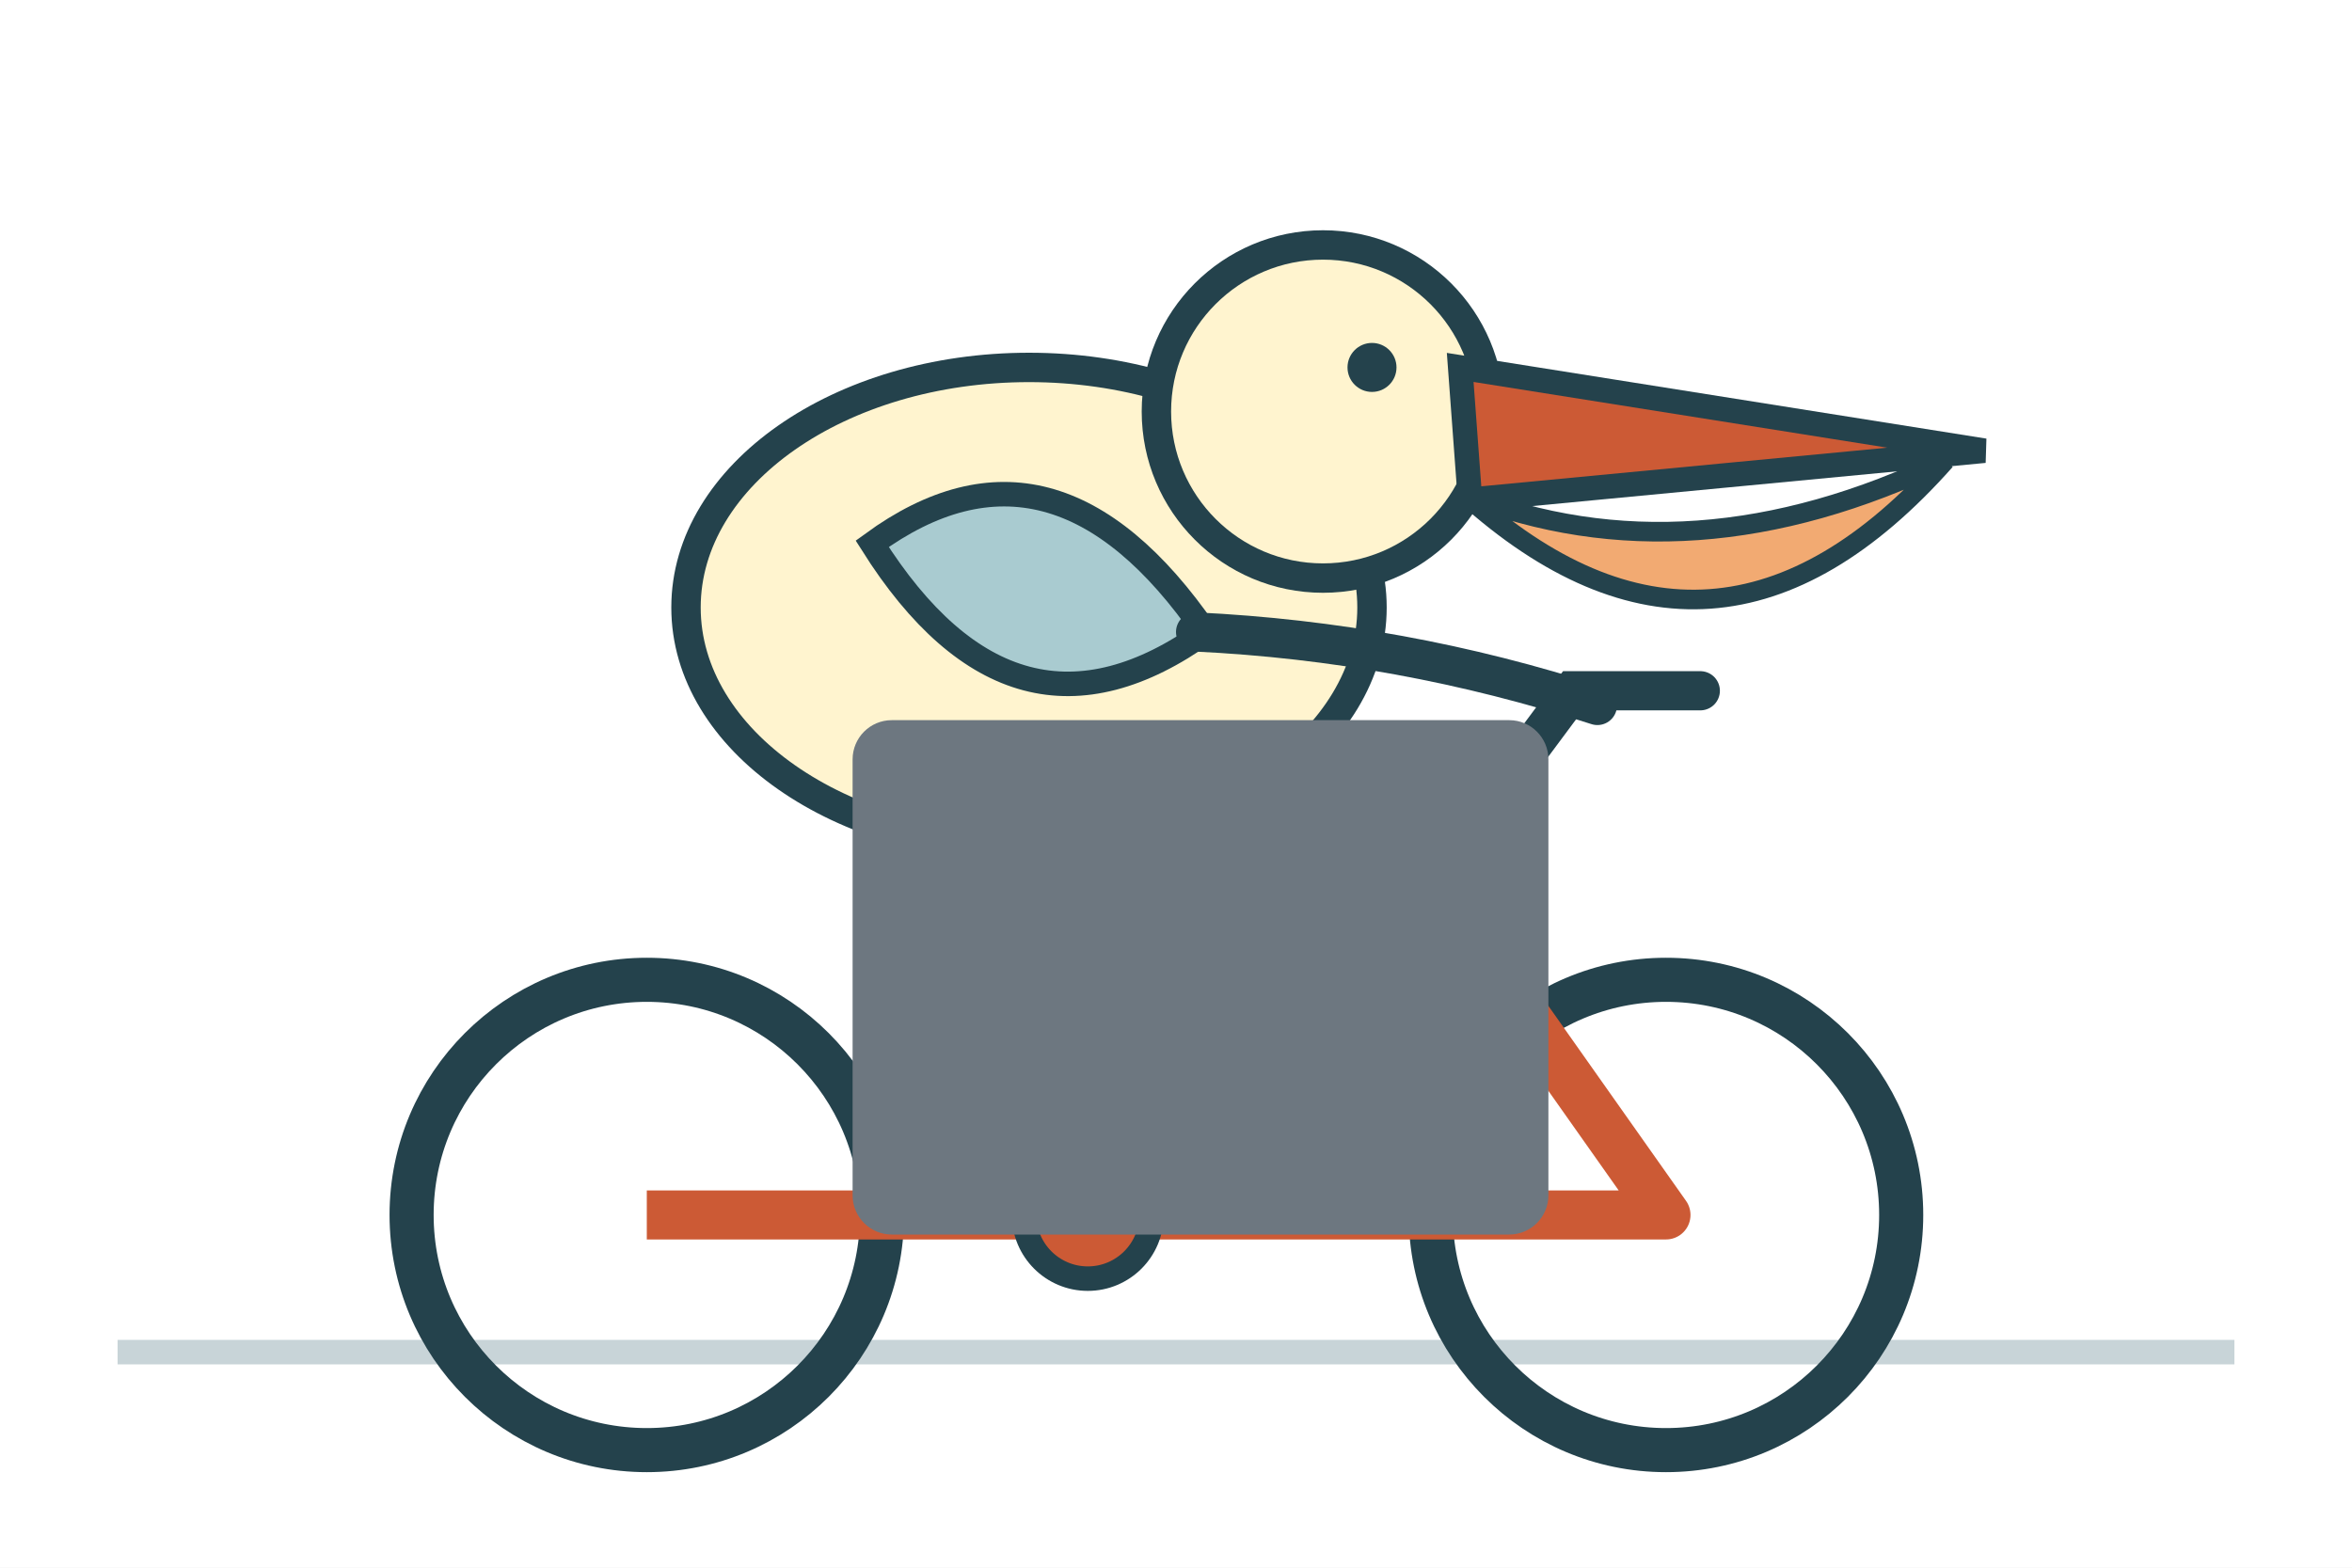
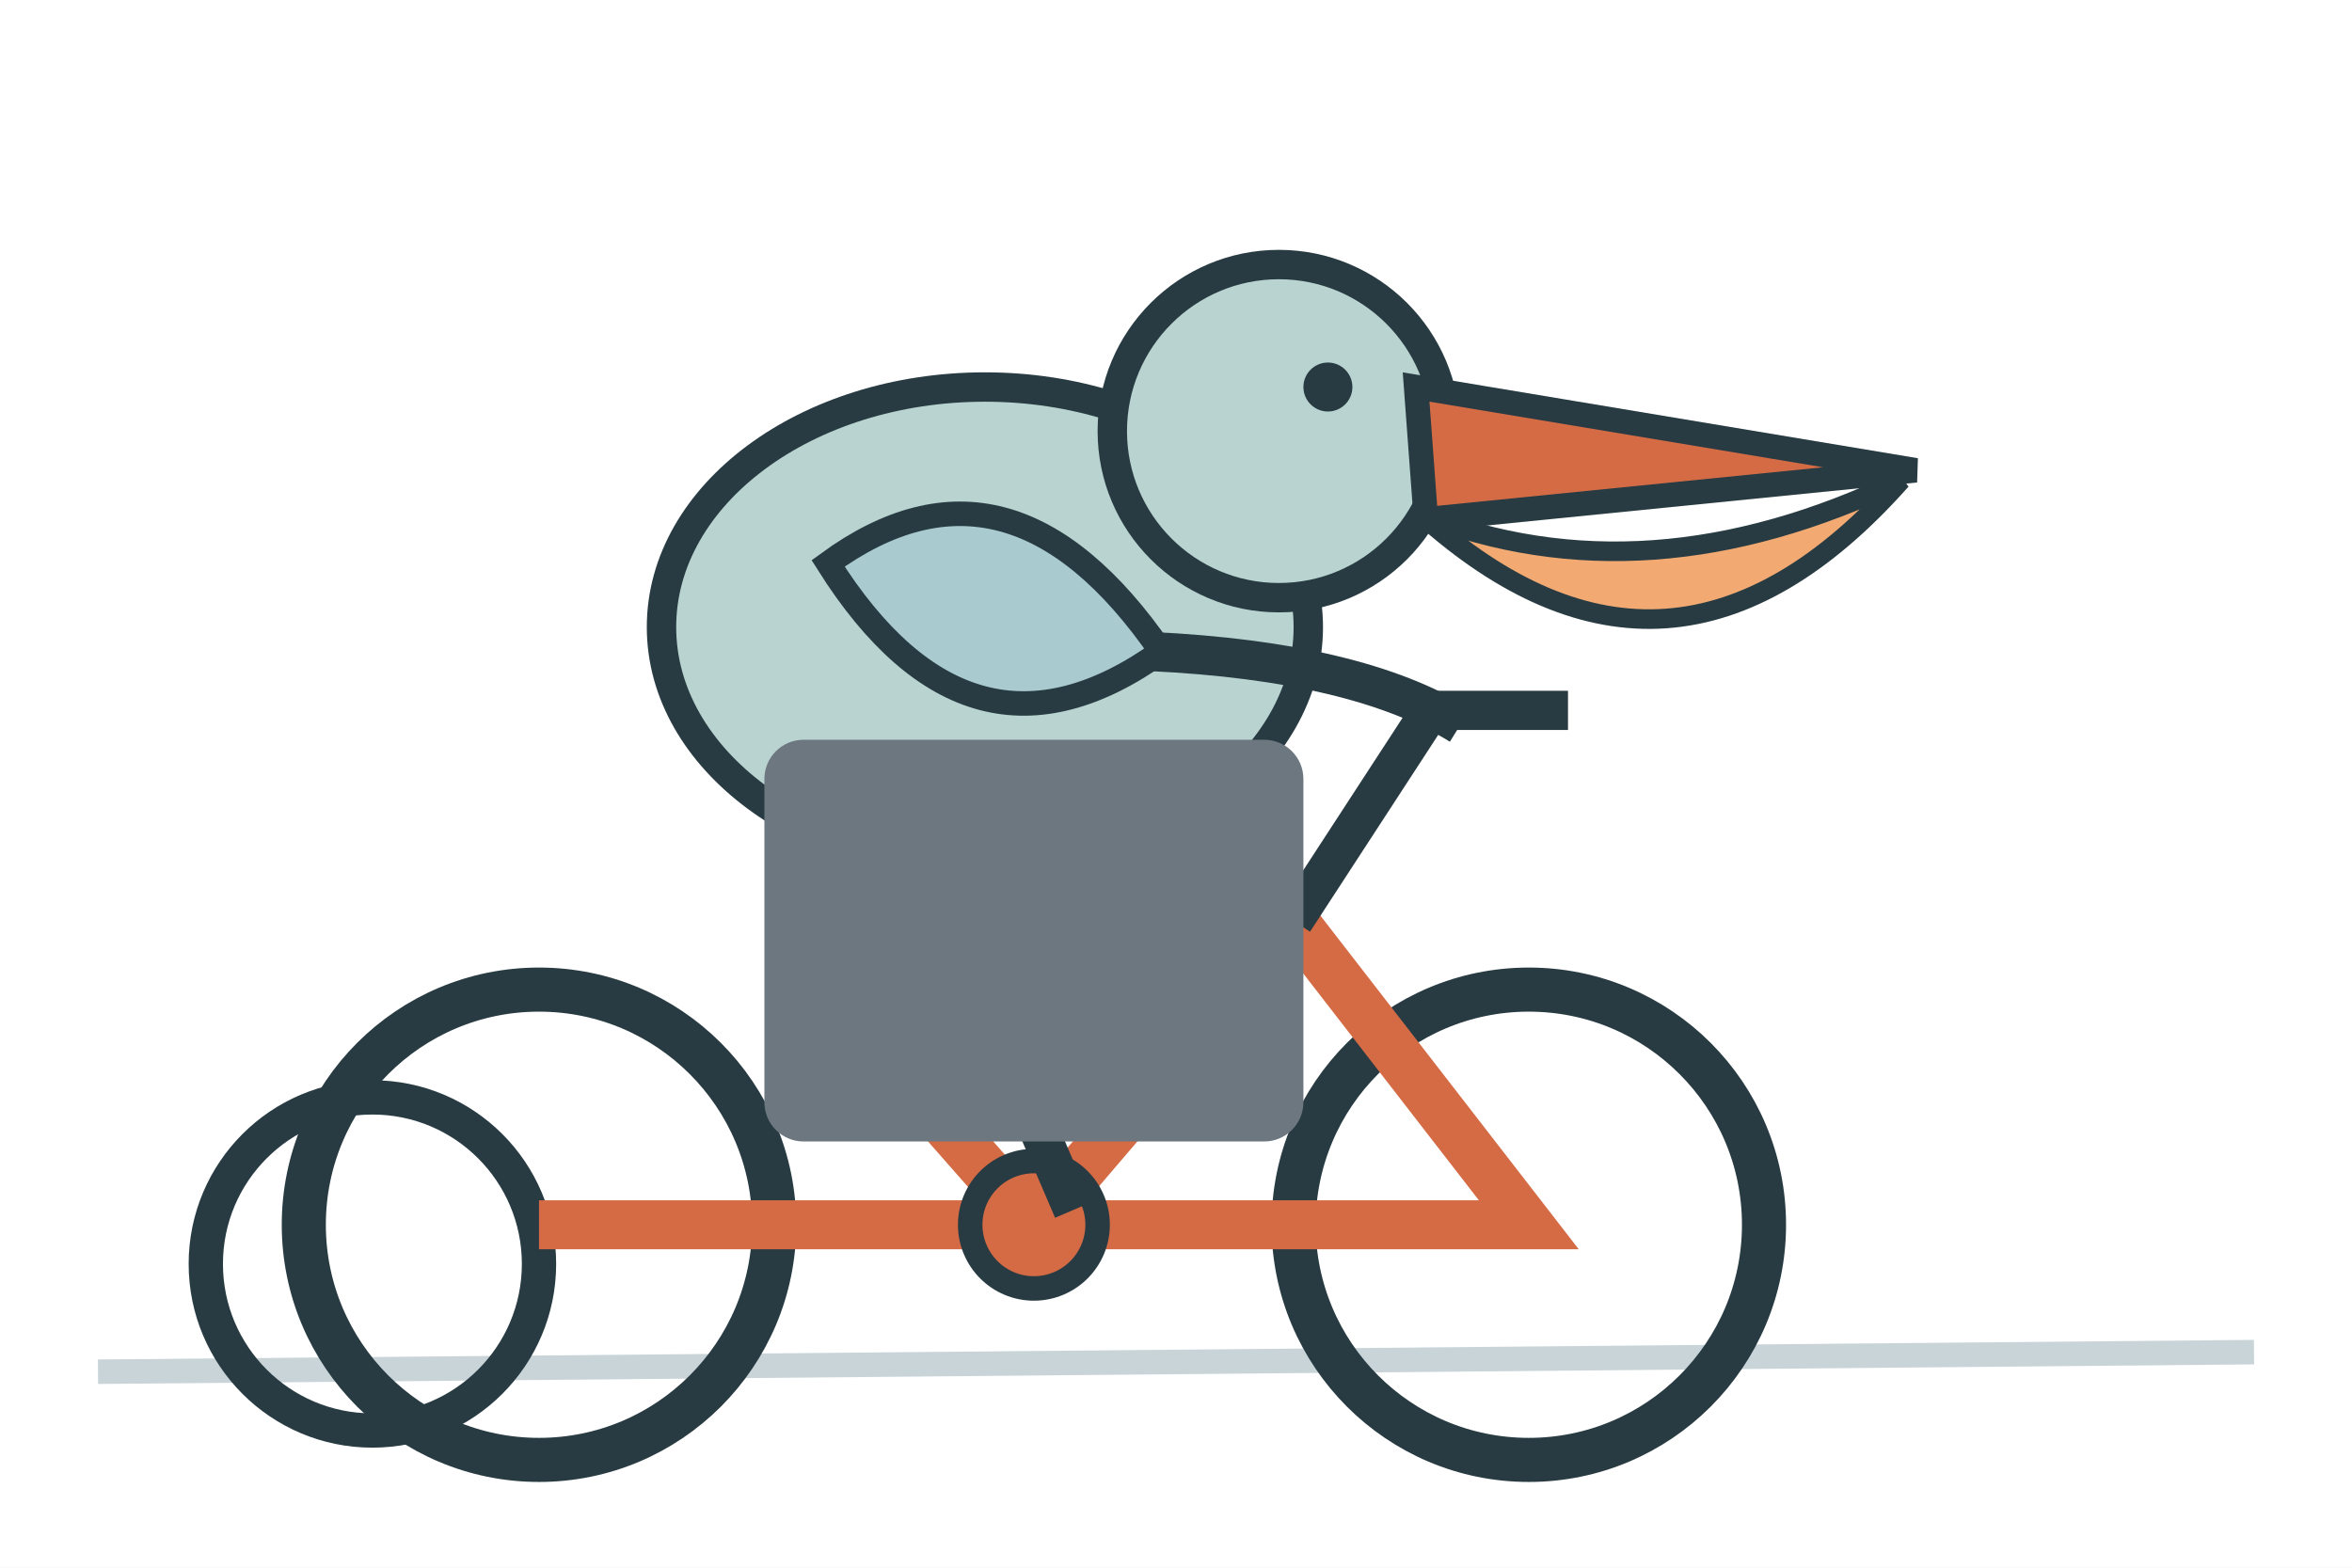
<svg xmlns="http://www.w3.org/2000/svg" width="480" height="320" viewBox="0 0 480 320">
  <rect width="480" height="320" fill="#ffffff" />
-   <path d="M24 276 H456" stroke="#c8d4d8" stroke-width="5" />
-   <circle data-role="front-wheel" cx="340" cy="248" r="48" fill="none" stroke="#24424c" stroke-width="9" />
-   <circle data-role="rear-wheel" cx="132" cy="248" r="48" fill="none" stroke="#24424c" stroke-width="9" />
-   <path data-role="frame" d="M132 248 L222 248 L292 180 L340 248 L222 248 L184 184" fill="none" stroke="#cc5a35" stroke-width="10" stroke-linejoin="round" />
-   <path data-role="handlebar" d="M292 180 L321 141 L347 141" fill="none" stroke="#24424c" stroke-width="8" stroke-linecap="round" />
-   <circle data-role="pedal" cx="222" cy="248" r="13" fill="#cc5a35" stroke="#24424c" stroke-width="5" />
-   <path data-role="frame-brace" d="M184 184 L292 180" stroke="#cc5a35" stroke-width="10" />
-   <ellipse data-role="animal body pelican" cx="210" cy="124" rx="70" ry="49" fill="#fff4cf" stroke="#24424c" stroke-width="6" />
-   <circle data-role="animal head" cx="270" cy="84" r="34" fill="#fff4cf" stroke="#24424c" stroke-width="6" />
-   <path data-role="bill" d="M298 75 L405 92 L300 102 Z" fill="#cc5a35" stroke="#24424c" stroke-width="5" />
-   <circle data-role="eye" cx="280" cy="75" r="5" fill="#24424c" />
-   <path data-role="gular pouch" d="M299 101 Q350 147 397 94 Q345 119 299 101 Z" fill="#f2aa72" stroke="#24424c" stroke-width="4" />
-   <path data-role="wing" d="M178 111 Q215 84 246 129 Q207 157 178 111 Z" fill="#a9cbd0" stroke="#24424c" stroke-width="5" />
-   <path data-role="foot pedal contact" d="M202 160 L212 201 L257 240" fill="none" stroke="#24424c" stroke-width="8" stroke-linecap="round" />
-   <path data-role="riding grip contact" d="M244 129 Q286 131 326 144" fill="none" stroke="#24424c" stroke-width="8" stroke-linecap="round" />
-   <rect data-role="obstruction" x="174" y="147" width="142" height="105" rx="8" fill="#6d7780" />
+   <path data-role="ground" d="M20 280 L460 276" stroke="#c8d4d8" stroke-width="5" />
+   <circle data-role="front-wheel" cx="312" cy="250" r="48" fill="none" stroke="#283b42" stroke-width="9" />
+   <circle data-role="rear-wheel" cx="110" cy="250" r="48" fill="none" stroke="#283b42" stroke-width="9" />
+   <circle data-role="auxiliary-wheel" cx="76" cy="258" r="34" fill="none" stroke="#283b42" stroke-width="7" />
+   <path data-role="frame" d="M110 250 L211 250 L264 188 L312 250 L211 250 L160 192" fill="none" stroke="#d46b45" stroke-width="10" />
+   <path data-role="handlebar" d="M264 188 L292 145 L320 145" fill="none" stroke="#283b42" stroke-width="8" />
+   <circle data-role="pedal" cx="211" cy="250" r="13" fill="#d46b45" stroke="#283b42" stroke-width="5" />
+   <path data-role="frame-brace" d="M160 192 L264 188" stroke="#d46b45" stroke-width="10" />
+   <ellipse data-role="animal body pelican" cx="201" cy="128" rx="66" ry="49" fill="#b9d4d0" stroke="#283b42" stroke-width="6" />
+   <circle data-role="animal head" cx="261" cy="88" r="34" fill="#b9d4d0" stroke="#283b42" stroke-width="6" />
+   <path data-role="bill" d="M289 79 L391 96 L291 106 Z" fill="#d46b45" stroke="#283b42" stroke-width="5" />
+   <circle data-role="eye" cx="271" cy="79" r="5" fill="#283b42" />
+   <path data-role="gular pouch" d="M290 105 Q341 151 388 98 Q336 123 290 105 Z" fill="#f2aa72" stroke="#283b42" stroke-width="4" />
+   <path data-role="wing" d="M169 115 Q206 88 237 133 Q198 161 169 115 Z" fill="#a9cbd0" stroke="#283b42" stroke-width="5" />
+   <path data-role="foot pedal contact" d="M193 164 L201 205 L219 247" fill="none" stroke="#283b42" stroke-width="8" />
+   <path data-role="riding grip contact" d="M235 133 Q277 135 298 148" fill="none" stroke="#283b42" stroke-width="8" />
+   <rect data-role="obstruction" x="156" y="151" width="110" height="82" rx="8" fill="#6d7780" />
</svg>
